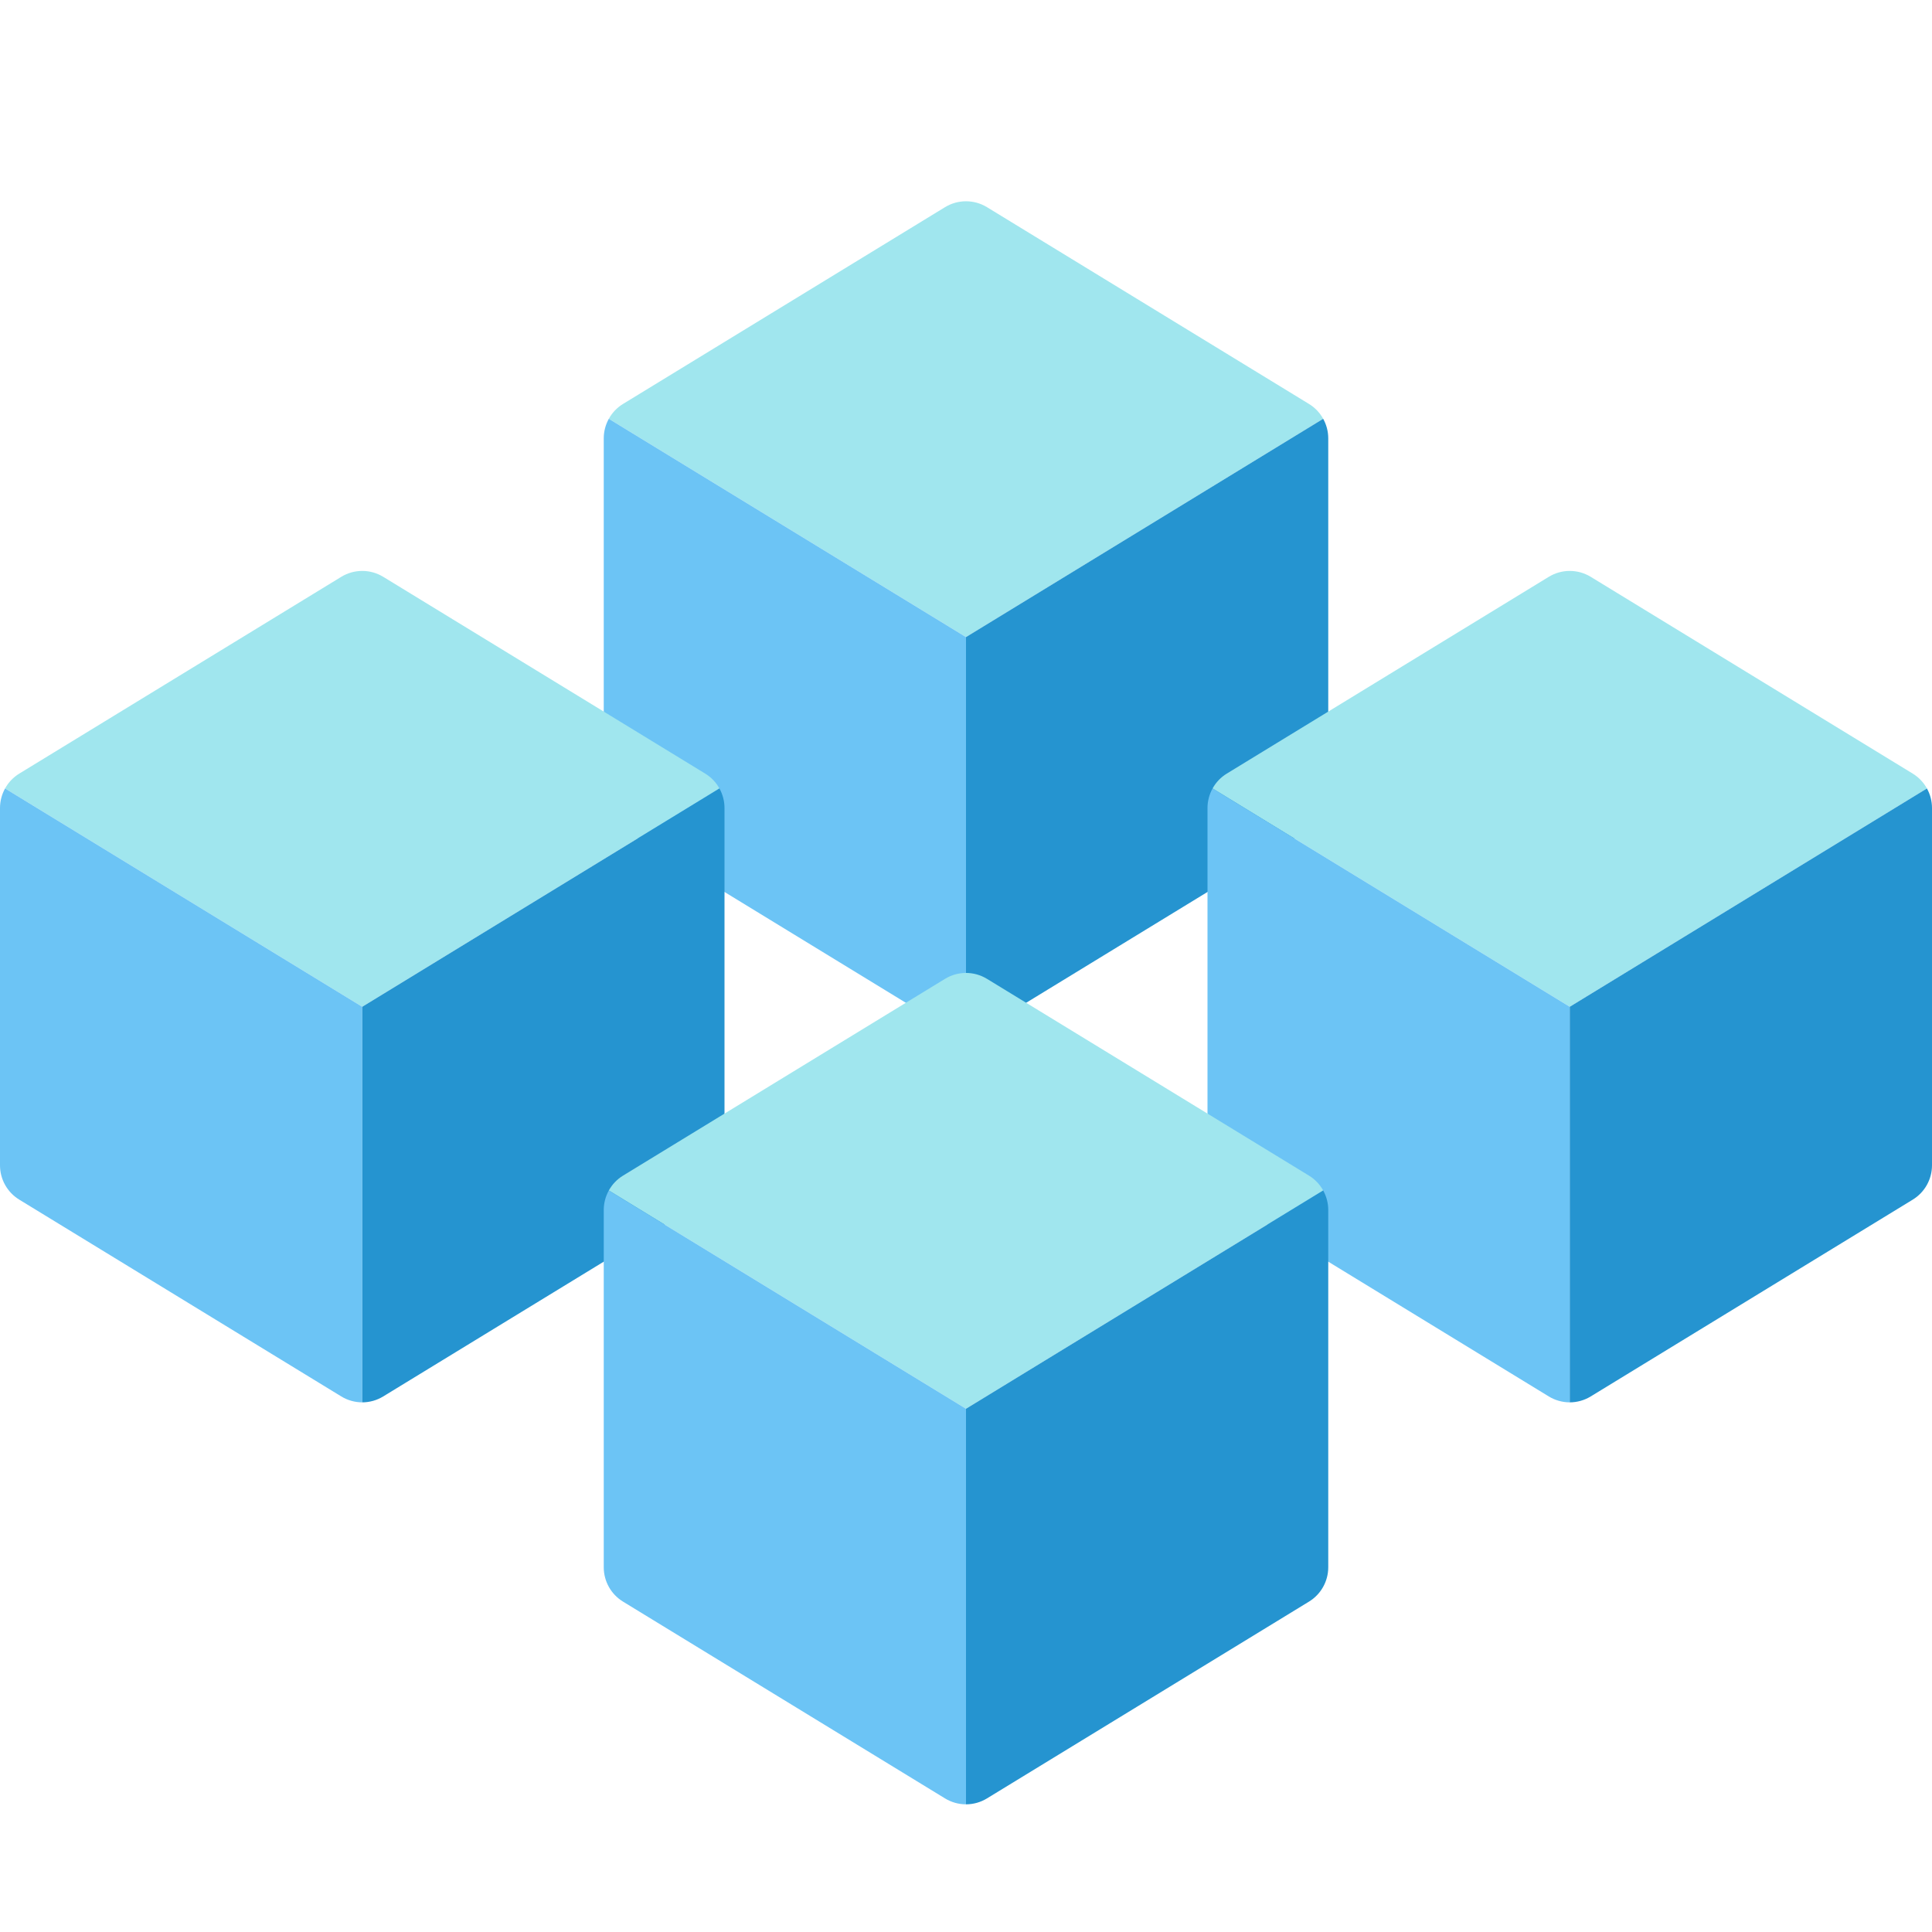
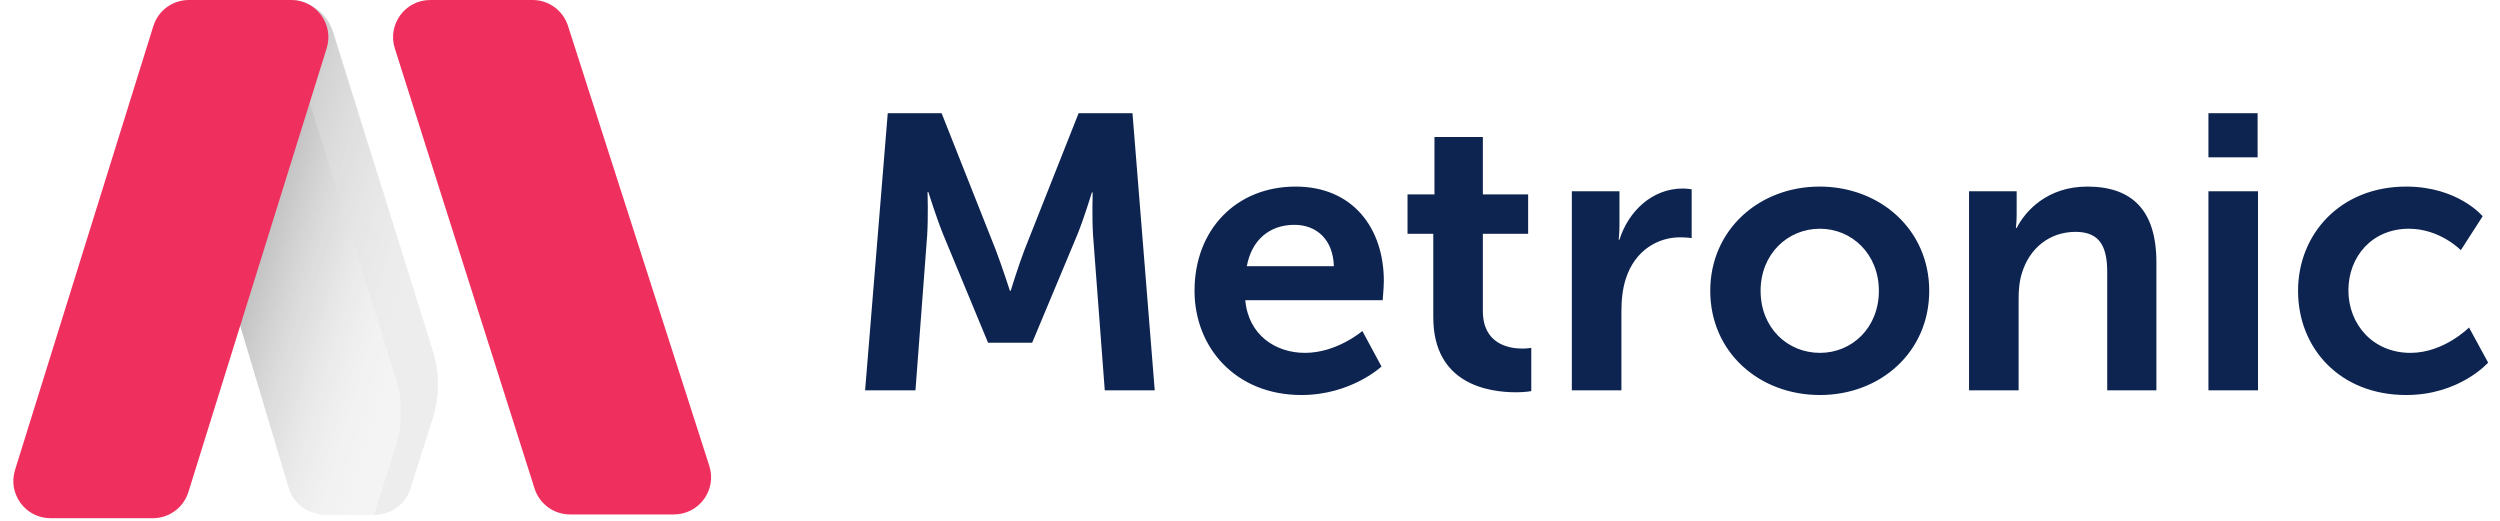
- <svg xmlns="http://www.w3.org/2000/svg" height="48" width="48" viewBox="0 0 48 48">
-   <g class="nc-icon-wrapper">
-     <path d="M32.874,10.405a.99.99,0,0,0-.353-.369l-8-4.889a1,1,0,0,0-1.042,0l-8,4.889a.99.99,0,0,0-.353.369L24,15.828Z" fill="#a0e6ee" />
-     <path d="M15.126,10.405a1,1,0,0,0-.126.484v8.878a1,1,0,0,0,.479.853l8,4.889a1,1,0,0,0,.521.147V15.828Z" fill="#6cc4f5" />
-     <path d="M32.874,10.405a1,1,0,0,1,.126.484v8.878a1,1,0,0,1-.479.853l-8,4.889a1,1,0,0,1-.521.147V15.828Z" fill="#2594d0" />
-     <path d="M47.874,19.589a.99.99,0,0,0-.353-.369l-8-4.889a1,1,0,0,0-1.042,0l-8,4.889a.99.99,0,0,0-.353.369L39,25.013Z" fill="#a0e6ee" />
-     <path d="M30.126,19.589a1,1,0,0,0-.126.485v8.878a1,1,0,0,0,.479.853l8,4.889a1,1,0,0,0,.521.147V25.013Z" fill="#6cc4f5" />
-     <path d="M47.874,19.589a1,1,0,0,1,.126.485v8.878a1,1,0,0,1-.479.853l-8,4.889a1,1,0,0,1-.521.147V25.013Z" fill="#2594d0" />
-     <path d="M17.874,19.589a.99.99,0,0,0-.353-.369l-8-4.889a1,1,0,0,0-1.042,0l-8,4.889a.99.99,0,0,0-.353.369L9,25.013Z" fill="#a0e6ee" />
-     <path d="M.126,19.589A1,1,0,0,0,0,20.074v8.878a1,1,0,0,0,.479.853l8,4.889A1,1,0,0,0,9,34.841V25.013Z" fill="#6cc4f5" />
-     <path d="M17.874,19.589a1,1,0,0,1,.126.485v8.878a1,1,0,0,1-.479.853l-8,4.889A1,1,0,0,1,9,34.841V25.013Z" fill="#2594d0" />
-     <path d="M32.874,29.577a.99.99,0,0,0-.353-.369l-8-4.889a1,1,0,0,0-1.042,0l-8,4.889a.99.99,0,0,0-.353.369L24,35Z" fill="#a0e6ee" />
-     <path d="M15.126,29.577a1,1,0,0,0-.126.484v8.878a1,1,0,0,0,.479.853l8,4.889a1,1,0,0,0,.521.147V35Z" fill="#6cc4f5" />
-     <path d="M32.874,29.577a1,1,0,0,1,.126.484v8.878a1,1,0,0,1-.479.853l-8,4.889a1,1,0,0,1-.521.147V35Z" fill="#2594d0" />
+ <svg xmlns="http://www.w3.org/2000/svg" width="269" height="56" viewBox="0 0 269 56" fill="none">
+   <path d="M93.085 42H98.504L99.763 25.326C99.889 23.352 99.805 20.664 99.805 20.664H99.889C99.889 20.664 100.813 23.604 101.527 25.326L106.315 36.876H111.061L115.891 25.326C116.605 23.604 117.487 20.706 117.487 20.706H117.571C117.571 20.706 117.487 23.352 117.613 25.326L118.873 42H124.249L121.855 12.18H116.059L110.221 26.922C109.549 28.686 108.751 31.29 108.751 31.29H108.667C108.667 31.29 107.827 28.686 107.155 26.922L101.317 12.18H95.522L93.085 42ZM128.531 31.29C128.531 37.38 132.941 42.504 140.039 42.504C145.373 42.504 148.649 39.438 148.649 39.438L146.591 35.616C146.591 35.616 143.861 37.968 140.417 37.968C137.225 37.968 134.327 36.036 133.991 32.298H148.775C148.775 32.298 148.901 30.87 148.901 30.24C148.901 24.57 145.583 20.076 139.409 20.076C133.025 20.076 128.531 24.696 128.531 31.29ZM134.159 28.644C134.663 25.872 136.553 24.192 139.283 24.192C141.635 24.192 143.441 25.746 143.525 28.644H134.159ZM154.222 34.146C154.222 41.328 160.144 42.21 163.126 42.21C164.134 42.21 164.764 42.084 164.764 42.084V37.422C164.764 37.422 164.386 37.506 163.798 37.506C162.328 37.506 159.556 37.002 159.556 33.474V25.158H164.428V20.916H159.556V14.742H154.348V20.916H151.45V25.158H154.222V34.146ZM169.13 42H174.464V33.516C174.464 32.256 174.59 31.08 174.926 30.03C175.934 26.838 178.496 25.536 180.764 25.536C181.478 25.536 182.024 25.62 182.024 25.62V20.37C182.024 20.37 181.562 20.286 181.058 20.286C177.782 20.286 175.22 22.722 174.254 25.788H174.17C174.17 25.788 174.254 25.074 174.254 24.276V20.58H169.13V42ZM184.023 31.29C184.023 37.884 189.273 42.504 195.825 42.504C202.335 42.504 207.585 37.884 207.585 31.29C207.585 24.738 202.335 20.076 195.783 20.076C189.273 20.076 184.023 24.738 184.023 31.29ZM189.441 31.29C189.441 27.342 192.339 24.612 195.825 24.612C199.269 24.612 202.167 27.342 202.167 31.29C202.167 35.28 199.269 37.968 195.825 37.968C192.339 37.968 189.441 35.28 189.441 31.29ZM211.869 42H217.203V32.172C217.203 31.164 217.287 30.198 217.581 29.316C218.379 26.754 220.479 24.948 223.335 24.948C226.065 24.948 226.737 26.712 226.737 29.316V42H232.029V28.224C232.029 22.554 229.341 20.076 224.595 20.076C220.269 20.076 217.917 22.722 216.993 24.528H216.909C216.909 24.528 216.993 23.856 216.993 23.058V20.58H211.869V42ZM237.627 16.926H242.919V12.18H237.627V16.926ZM237.627 42H242.961V20.58H237.627V42ZM247.27 31.29C247.27 37.506 251.806 42.504 258.904 42.504C264.658 42.504 267.724 39.018 267.724 39.018L265.666 35.238C265.666 35.238 262.978 37.968 259.366 37.968C255.292 37.968 252.688 34.86 252.688 31.248C252.688 27.594 255.25 24.612 259.198 24.612C262.558 24.612 264.784 26.922 264.784 26.922L267.136 23.268C267.136 23.268 264.49 20.076 258.904 20.076C251.806 20.076 247.27 25.2 247.27 31.29Z" fill="#0D2451" />
+   <path d="M61.114 2.777L76.323 50.13C77.152 52.712 75.226 55.353 72.514 55.353H61.331C59.588 55.353 58.046 54.225 57.518 52.564L42.483 5.211C41.664 2.631 43.589 0 46.295 0H57.306C59.044 0 60.583 1.122 61.114 2.777Z" fill="#EF305E" />
+   <g filter="url(#filter0_i)">
+     <path d="M46.548 37.8L35.824 3.449C35.184 1.397 33.284 0 31.134 0C28.518 0 26.36 2.05 26.227 4.663L24.919 30.339C24.872 31.251 24.982 32.164 25.244 33.039L31.066 52.5C31.572 54.193 33.13 55.353 34.898 55.353H40.309C42.05 55.353 43.591 54.227 44.12 52.569L46.527 45.021C47.275 42.674 47.283 40.152 46.548 37.8Z" fill="#F4F4F4" />
+     <path d="M46.548 37.8L35.824 3.449C35.184 1.397 33.284 0 31.134 0C28.518 0 26.36 2.05 26.227 4.663L24.919 30.339C24.872 31.251 24.982 32.164 25.244 33.039L31.066 52.5C31.572 54.193 33.13 55.353 34.898 55.353H40.309C42.05 55.353 43.591 54.227 44.12 52.569L46.527 45.021C47.275 42.674 47.283 40.152 46.548 37.8Z" fill="url(#paint0_linear)" />
  </g>
+   <path d="M20.317 0H31.332C34.029 0 35.953 2.615 35.151 5.19L20.27 52.947C19.749 54.619 18.201 55.758 16.451 55.758H5.436C2.739 55.758 0.815 53.143 1.617 50.568L16.498 2.81C17.019 1.139 18.566 0 20.317 0Z" fill="#EF305E" />
+   <defs>
+     <filter id="filter0_i" x="24.908" y="0" width="22.185" height="55.353" filterUnits="userSpaceOnUse" color-interpolation-filters="sRGB">
+       <feFlood flood-opacity="0" result="BackgroundImageFix" />
+       <feBlend mode="normal" in="SourceGraphic" in2="BackgroundImageFix" result="shape" />
+       <feColorMatrix in="SourceAlpha" type="matrix" values="0 0 0 0 0 0 0 0 0 0 0 0 0 0 0 0 0 0 127 0" result="hardAlpha" />
+       <feOffset dx="-4" dy="3" />
+       <feComposite in2="hardAlpha" operator="arithmetic" k2="-1" k3="1" />
+       <feColorMatrix type="matrix" values="0 0 0 0 0.904 0 0 0 0 0.893 0 0 0 0 0.893 0 0 0 0.4 0" />
+       <feBlend mode="normal" in2="shape" result="effect1_innerShadow" />
+     </filter>
+     <linearGradient id="paint0_linear" x1="29" y1="24.5" x2="49" y2="30.5" gradientUnits="userSpaceOnUse">
+       <stop stop-opacity="0.2" />
+       <stop offset="0.911" stop-color="white" stop-opacity="0" />
+     </linearGradient>
+   </defs>
</svg>
